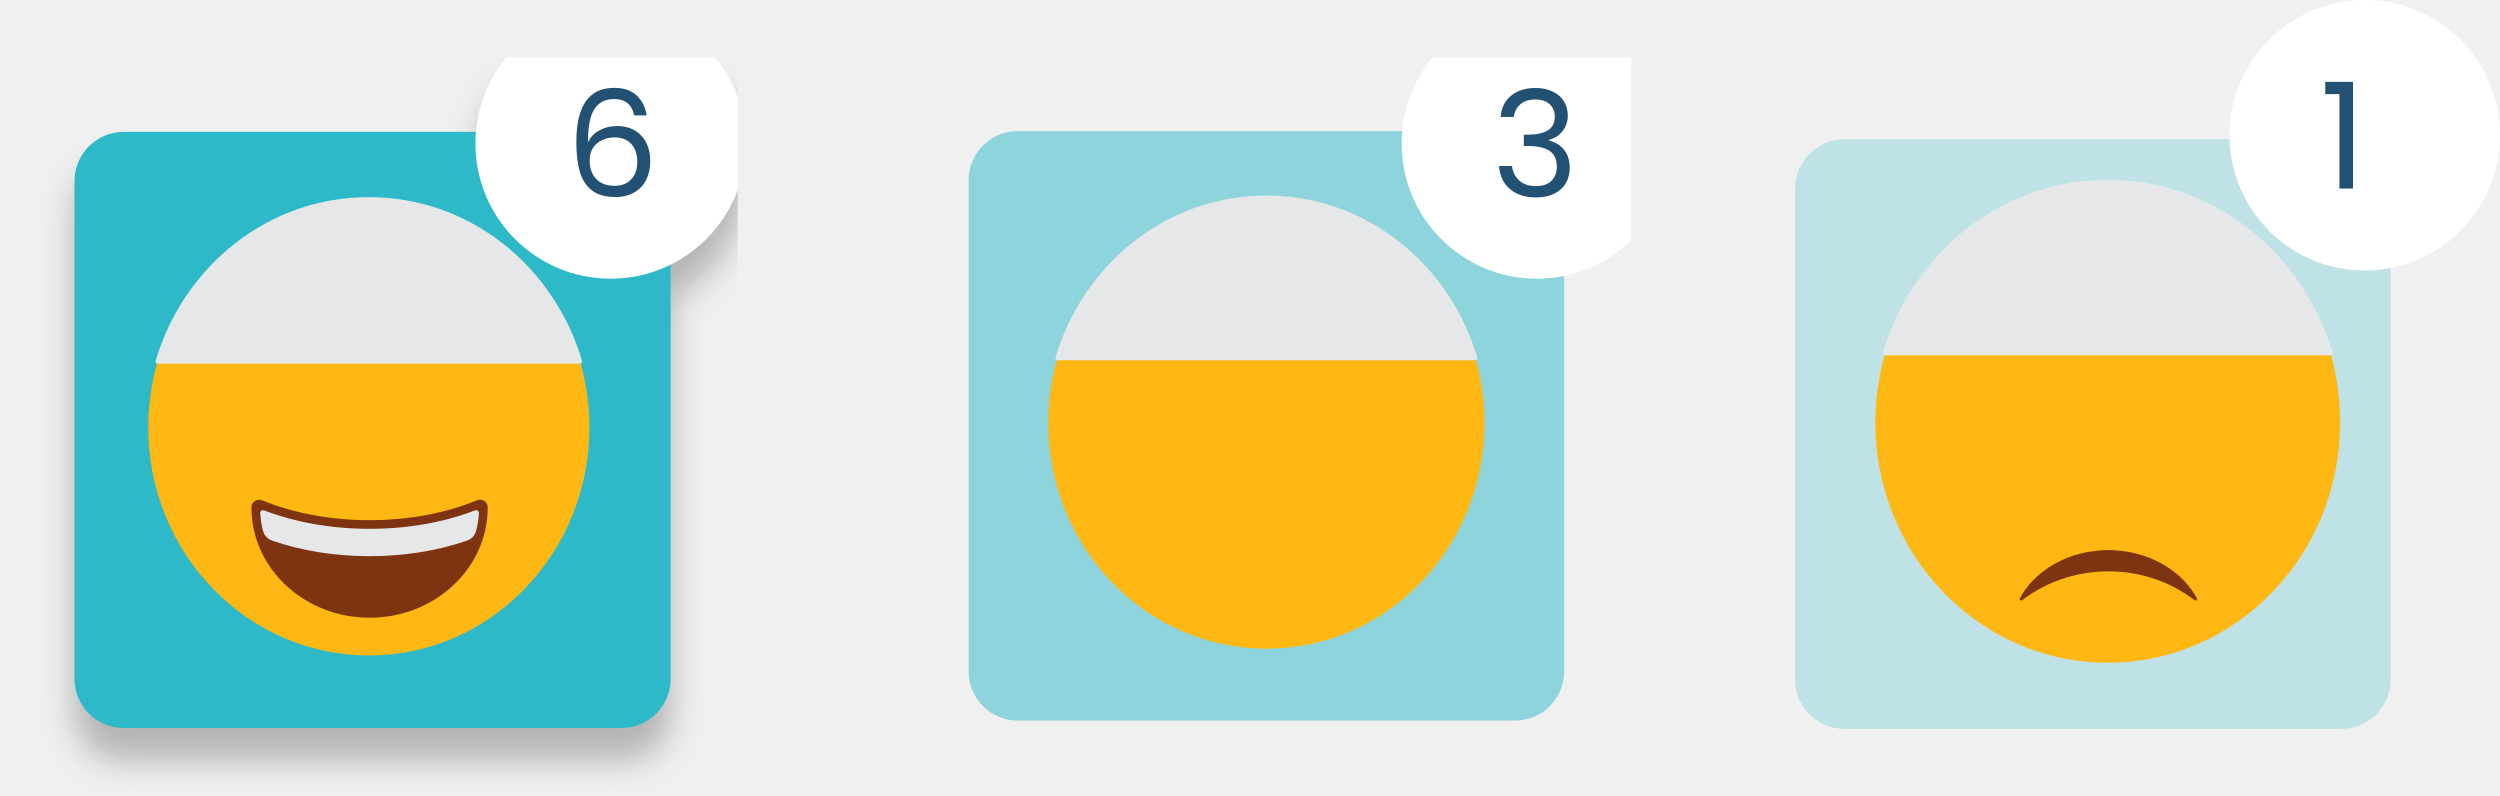
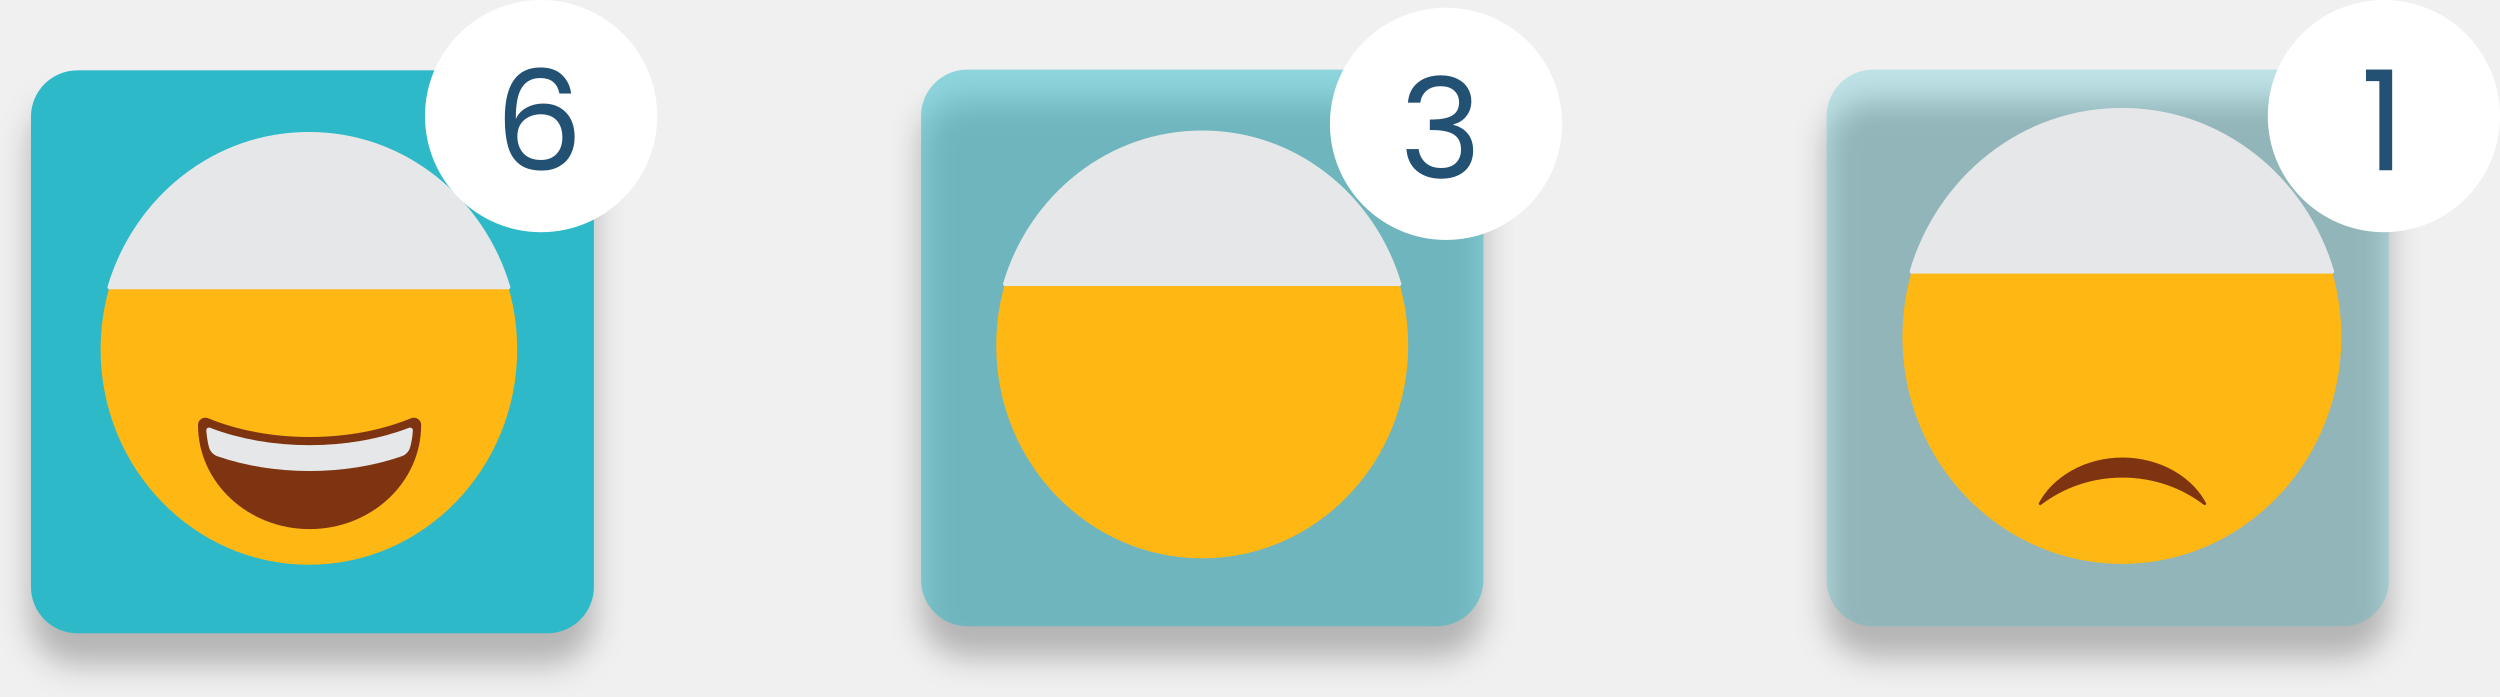
- <svg xmlns="http://www.w3.org/2000/svg" width="305" height="97" viewBox="0 0 305 97" fill="none">
-   <g clip-path="url(#clip0)">
-     <path d="M118.174 21.99C118.174 18.676 120.86 15.99 124.174 15.99H184.827C188.14 15.99 190.827 18.676 190.827 21.99V81.909C190.827 85.223 188.14 87.909 184.827 87.909H124.174C120.86 87.909 118.174 85.223 118.174 81.909V21.99Z" fill="#2DB9C8" fill-opacity="0.5" />
-     <path d="M154.5 79.139C169.198 79.139 181.113 66.819 181.113 51.622C181.113 36.424 169.198 24.105 154.5 24.105C139.802 24.105 127.887 36.424 127.887 51.622C127.887 66.819 139.802 79.139 154.5 79.139Z" fill="#FFB713" />
-     <path d="M180.227 43.626C178.593 38.028 175.203 33.005 170.666 29.459C165.973 25.791 160.393 23.861 154.5 23.861C148.607 23.861 143.027 25.791 138.334 29.459C133.797 33.005 130.407 38.028 128.773 43.626C128.721 43.799 128.843 43.956 129.017 43.956H179.983C180.157 43.956 180.279 43.782 180.227 43.626Z" fill="#E6E7E8" />
-     <circle cx="187.5" cy="17.5" r="16.5" fill="white" />
-     <path d="M183.08 14.262C183.164 13.158 183.59 12.294 184.358 11.67C185.126 11.046 186.122 10.734 187.346 10.734C188.162 10.734 188.864 10.884 189.452 11.184C190.052 11.472 190.502 11.868 190.802 12.372C191.114 12.876 191.27 13.446 191.27 14.082C191.27 14.826 191.054 15.468 190.622 16.008C190.202 16.548 189.65 16.896 188.966 17.052V17.142C189.746 17.334 190.364 17.712 190.82 18.276C191.276 18.84 191.504 19.578 191.504 20.49C191.504 21.174 191.348 21.792 191.036 22.344C190.724 22.884 190.256 23.31 189.632 23.622C189.008 23.934 188.258 24.09 187.382 24.09C186.11 24.09 185.066 23.76 184.25 23.1C183.434 22.428 182.978 21.48 182.882 20.256H184.466C184.55 20.976 184.844 21.564 185.348 22.02C185.852 22.476 186.524 22.704 187.364 22.704C188.204 22.704 188.84 22.488 189.272 22.056C189.716 21.612 189.938 21.042 189.938 20.346C189.938 19.446 189.638 18.798 189.038 18.402C188.438 18.006 187.532 17.808 186.32 17.808H185.906V16.44H186.338C187.442 16.428 188.276 16.248 188.84 15.9C189.404 15.54 189.686 14.988 189.686 14.244C189.686 13.608 189.476 13.098 189.056 12.714C188.648 12.33 188.06 12.138 187.292 12.138C186.548 12.138 185.948 12.33 185.492 12.714C185.036 13.098 184.766 13.614 184.682 14.262H183.08Z" fill="#235173" />
+ <svg xmlns="http://www.w3.org/2000/svg" width="323" height="90" viewBox="0 0 323 90" fill="none">
+   <g filter="url(#filter0_d)">
+     <rect x="4" y="9.091" width="72.727" height="72.727" rx="6" fill="#2DB9C8" />
  </g>
-   <path d="M219 23C219 19.686 221.686 17 225 17H285.653C288.967 17 291.653 19.686 291.653 23V82.919C291.653 86.233 288.967 88.919 285.653 88.919H225C221.686 88.919 219 86.233 219 82.919V23Z" fill="#2DB9C8" fill-opacity="0.25" />
-   <g clip-path="url(#clip1)" filter="url(#filter0_d)">
-     <rect x="9.091" y="16.091" width="72.727" height="72.727" rx="6" fill="#2DB9C8" />
-     <path d="M45 79.967C59.863 79.967 71.912 67.509 71.912 52.141C71.912 36.773 59.863 24.314 45 24.314C30.137 24.314 18.088 36.773 18.088 52.141C18.088 67.509 30.137 79.967 45 79.967Z" fill="#FFB713" />
-     <path d="M45.088 75.168C37.23 75.168 30.85 69.227 30.85 61.897C30.85 61.475 31.201 61.123 31.605 61.123C31.711 61.123 31.799 61.141 31.904 61.176C35.789 62.775 40.342 63.619 45.088 63.619C49.834 63.619 54.387 62.775 58.272 61.176C58.359 61.141 58.465 61.123 58.57 61.123C58.992 61.123 59.326 61.457 59.326 61.879C59.326 69.209 52.945 75.168 45.088 75.168Z" fill="url(#paint0_radial)" />
-     <path d="M45.088 63.461C40.201 63.461 35.684 62.564 31.975 61.035C31.359 60.789 30.674 61.228 30.674 61.896V61.914C30.674 69.332 37.125 75.361 45.088 75.361C53.051 75.361 59.502 69.35 59.502 61.914V61.896C59.502 61.228 58.816 60.789 58.201 61.035C54.492 62.564 49.975 63.461 45.088 63.461Z" fill="url(#paint1_radial)" />
-     <path d="M45.088 67.855C49.289 67.855 53.367 67.205 56.971 65.957C57.533 65.764 57.955 65.307 58.096 64.744C58.271 64.059 58.394 63.338 58.43 62.617C58.447 62.371 58.184 62.178 57.955 62.266C54.123 63.742 49.693 64.516 45.088 64.516C40.482 64.516 36.053 63.742 32.221 62.266C31.974 62.178 31.728 62.371 31.746 62.617C31.799 63.338 31.904 64.059 32.08 64.744C32.221 65.307 32.66 65.781 33.205 65.957C36.809 67.205 40.869 67.855 45.088 67.855Z" fill="#E6E7E8" />
-     <path d="M71.016 44.037C69.363 38.377 65.936 33.297 61.348 29.711C56.602 26.002 50.959 24.051 45 24.051C39.041 24.051 33.398 26.002 28.652 29.711C24.065 33.297 20.637 38.377 18.985 44.037C18.932 44.213 19.055 44.371 19.231 44.371H70.77C70.945 44.371 71.069 44.195 71.016 44.037Z" fill="#E6E7E8" />
-     <circle cx="74.5" cy="17.5" r="16.5" fill="white" />
-     <path d="M77.37 14.082C77.106 12.75 76.284 12.084 74.904 12.084C73.836 12.084 73.038 12.498 72.51 13.326C71.982 14.142 71.724 15.492 71.736 17.376C72.012 16.752 72.468 16.266 73.104 15.918C73.752 15.558 74.472 15.378 75.264 15.378C76.5 15.378 77.484 15.762 78.216 16.53C78.96 17.298 79.332 18.36 79.332 19.716C79.332 20.532 79.17 21.264 78.846 21.912C78.534 22.56 78.054 23.076 77.406 23.46C76.77 23.844 75.996 24.036 75.084 24.036C73.848 24.036 72.882 23.76 72.186 23.208C71.49 22.656 71.004 21.894 70.728 20.922C70.452 19.95 70.314 18.75 70.314 17.322C70.314 12.918 71.85 10.716 74.922 10.716C76.098 10.716 77.022 11.034 77.694 11.67C78.366 12.306 78.762 13.11 78.882 14.082H77.37ZM74.922 16.764C74.406 16.764 73.92 16.872 73.464 17.088C73.008 17.292 72.636 17.61 72.348 18.042C72.072 18.462 71.934 18.978 71.934 19.59C71.934 20.502 72.198 21.246 72.726 21.822C73.254 22.386 74.01 22.668 74.994 22.668C75.834 22.668 76.5 22.41 76.992 21.894C77.496 21.366 77.748 20.658 77.748 19.77C77.748 18.834 77.508 18.102 77.028 17.574C76.548 17.034 75.846 16.764 74.922 16.764Z" fill="#235173" />
+   <path d="M39.909 72.967C54.772 72.967 66.821 60.509 66.821 45.141C66.821 29.773 54.772 17.314 39.909 17.314C25.046 17.314 12.997 29.773 12.997 45.141C12.997 60.509 25.046 72.967 39.909 72.967Z" fill="#FFB713" />
+   <path d="M39.997 68.168C32.14 68.168 25.759 62.227 25.759 54.897C25.759 54.475 26.11 54.123 26.515 54.123C26.62 54.123 26.708 54.141 26.814 54.176C30.698 55.775 35.251 56.619 39.997 56.619C44.743 56.619 49.296 55.775 53.181 54.176C53.269 54.141 53.374 54.123 53.48 54.123C53.901 54.123 54.235 54.457 54.235 54.879C54.235 62.209 47.855 68.168 39.997 68.168Z" fill="url(#paint0_radial)" />
+   <path d="M39.997 56.461C35.11 56.461 30.593 55.564 26.884 54.035C26.269 53.789 25.583 54.228 25.583 54.896V54.914C25.583 62.332 32.034 68.361 39.997 68.361C47.96 68.361 54.411 62.35 54.411 54.914V54.896C54.411 54.228 53.726 53.789 53.11 54.035C49.401 55.564 44.884 56.461 39.997 56.461Z" fill="url(#paint1_radial)" />
+   <path d="M39.997 60.855C44.198 60.855 48.276 60.205 51.88 58.957C52.442 58.764 52.864 58.307 53.005 57.744C53.181 57.059 53.304 56.338 53.339 55.617C53.356 55.371 53.093 55.178 52.864 55.266C49.032 56.742 44.602 57.516 39.997 57.516C35.392 57.516 30.962 56.742 27.13 55.266C26.884 55.178 26.638 55.371 26.655 55.617C26.708 56.338 26.813 57.059 26.989 57.744C27.13 58.307 27.569 58.781 28.114 58.957C31.718 60.205 35.778 60.855 39.997 60.855Z" fill="#E6E7E8" />
+   <path d="M65.925 37.037C64.273 31.377 60.845 26.297 56.257 22.711C51.511 19.002 45.868 17.051 39.909 17.051C33.95 17.051 28.308 19.002 23.562 22.711C18.974 26.297 15.546 31.377 13.894 37.037C13.841 37.213 13.964 37.371 14.14 37.371H65.679C65.855 37.371 65.978 37.195 65.925 37.037Z" fill="#E6E7E8" />
+   <circle cx="69.909" cy="15" r="15" fill="white" />
+   <path d="M72.279 12.082C72.015 10.75 71.193 10.084 69.813 10.084C68.745 10.084 67.947 10.498 67.419 11.326C66.891 12.142 66.633 13.492 66.645 15.376C66.921 14.752 67.377 14.266 68.013 13.918C68.661 13.558 69.381 13.378 70.173 13.378C71.409 13.378 72.393 13.762 73.125 14.53C73.869 15.298 74.241 16.36 74.241 17.716C74.241 18.532 74.079 19.264 73.755 19.912C73.443 20.56 72.963 21.076 72.315 21.46C71.679 21.844 70.905 22.036 69.993 22.036C68.757 22.036 67.791 21.76 67.095 21.208C66.399 20.656 65.913 19.894 65.637 18.922C65.361 17.95 65.223 16.75 65.223 15.322C65.223 10.918 66.759 8.716 69.831 8.716C71.007 8.716 71.931 9.034 72.603 9.67C73.275 10.306 73.671 11.11 73.791 12.082H72.279ZM69.831 14.764C69.315 14.764 68.829 14.872 68.373 15.088C67.917 15.292 67.545 15.61 67.257 16.042C66.981 16.462 66.843 16.978 66.843 17.59C66.843 18.502 67.107 19.246 67.635 19.822C68.163 20.386 68.919 20.668 69.903 20.668C70.743 20.668 71.409 20.41 71.901 19.894C72.405 19.366 72.657 18.658 72.657 17.77C72.657 16.834 72.417 16.102 71.937 15.574C71.457 15.034 70.755 14.764 69.831 14.764Z" fill="#235173" />
+   <g filter="url(#filter1_d)">
+     <path d="M119 14.99C119 11.676 121.686 8.99 125 8.99H185.653C188.967 8.99 191.653 11.676 191.653 14.99V74.909C191.653 78.223 188.967 80.909 185.653 80.909H125C121.686 80.909 119 78.223 119 74.909V14.99Z" fill="#2DB9C8" fill-opacity="0.5" />
  </g>
-   <path d="M257.148 80.854C272.807 80.854 285.502 67.728 285.502 51.537C285.502 35.345 272.807 22.219 257.148 22.219C241.488 22.219 228.793 35.345 228.793 51.537C228.793 67.728 241.488 80.854 257.148 80.854Z" fill="#FFB713" />
-   <path d="M268.019 73.001C268.112 73.168 267.889 73.353 267.741 73.224C266.223 72.076 264.648 71.242 262.981 70.668C261.111 70.02 259.166 69.705 257.222 69.705C255.277 69.705 253.332 70.02 251.462 70.668C249.795 71.242 248.221 72.076 246.702 73.224C246.554 73.335 246.332 73.168 246.424 73.001C246.813 72.242 247.332 71.538 247.925 70.909C248.702 70.094 249.61 69.39 250.61 68.816C252.592 67.686 254.925 67.112 257.222 67.112C259.518 67.112 261.833 67.686 263.833 68.816C264.833 69.39 265.741 70.075 266.519 70.909C267.111 71.557 267.63 72.242 268.019 73.001Z" fill="url(#paint2_radial)" />
-   <path d="M284.557 42.999C282.817 37.035 279.205 31.683 274.371 27.905C269.371 23.997 263.426 21.941 257.148 21.941C250.869 21.941 244.924 23.997 239.924 27.905C235.09 31.683 231.479 37.035 229.738 42.999C229.682 43.184 229.812 43.351 229.997 43.351H284.298C284.483 43.351 284.613 43.166 284.557 42.999Z" fill="#E6E7E8" />
-   <circle cx="288.5" cy="16.5" r="16.5" fill="white" />
-   <path d="M283.684 11.48V9.986H287.068V23H285.412V11.48H283.684Z" fill="#235173" />
+   <path d="M155.326 72.139C170.024 72.139 181.94 59.819 181.94 44.622C181.94 29.424 170.024 17.105 155.326 17.105C140.628 17.105 128.713 29.424 128.713 44.622C128.713 59.819 140.628 72.139 155.326 72.139Z" fill="#FFB713" />
+   <path d="M181.053 36.626C179.419 31.028 176.029 26.005 171.492 22.459C166.799 18.791 161.219 16.861 155.326 16.861C149.434 16.861 143.854 18.791 139.16 22.459C134.623 26.005 131.234 31.028 129.6 36.626C129.548 36.799 129.669 36.956 129.843 36.956H180.81C180.983 36.956 181.105 36.782 181.053 36.626Z" fill="#E6E7E8" />
+   <circle cx="186.826" cy="16" r="15" fill="white" />
+   <path d="M181.906 13.262C181.99 12.158 182.416 11.294 183.184 10.67C183.952 10.046 184.948 9.734 186.172 9.734C186.988 9.734 187.69 9.884 188.278 10.184C188.878 10.472 189.328 10.868 189.628 11.372C189.94 11.876 190.096 12.446 190.096 13.082C190.096 13.826 189.88 14.468 189.448 15.008C189.028 15.548 188.476 15.896 187.792 16.052V16.142C188.572 16.334 189.19 16.712 189.646 17.276C190.102 17.84 190.33 18.578 190.33 19.49C190.33 20.174 190.174 20.792 189.862 21.344C189.55 21.884 189.082 22.31 188.458 22.622C187.834 22.934 187.084 23.09 186.208 23.09C184.936 23.09 183.892 22.76 183.076 22.1C182.26 21.428 181.804 20.48 181.708 19.256H183.292C183.376 19.976 183.67 20.564 184.174 21.02C184.678 21.476 185.35 21.704 186.19 21.704C187.03 21.704 187.666 21.488 188.098 21.056C188.542 20.612 188.764 20.042 188.764 19.346C188.764 18.446 188.464 17.798 187.864 17.402C187.264 17.006 186.358 16.808 185.146 16.808H184.732V15.44H185.164C186.268 15.428 187.102 15.248 187.666 14.9C188.23 14.54 188.512 13.988 188.512 13.244C188.512 12.608 188.302 12.098 187.882 11.714C187.474 11.33 186.886 11.138 186.118 11.138C185.374 11.138 184.774 11.33 184.318 11.714C183.862 12.098 183.592 12.614 183.508 13.262H181.906Z" fill="#235173" />
+   <g filter="url(#filter2_d)">
+     <path d="M236 15C236 11.686 238.686 9 242 9H302.653C305.967 9 308.653 11.686 308.653 15V74.919C308.653 78.233 305.967 80.919 302.653 80.919H242C238.686 80.919 236 78.233 236 74.919V15Z" fill="#2DB9C8" fill-opacity="0.25" />
+   </g>
+   <path d="M274.148 72.854C289.807 72.854 302.502 59.728 302.502 43.537C302.502 27.345 289.807 14.219 274.148 14.219C258.488 14.219 245.793 27.345 245.793 43.537C245.793 59.728 258.488 72.854 274.148 72.854Z" fill="#FFB713" />
+   <path d="M285.019 65.001C285.112 65.168 284.889 65.353 284.741 65.224C283.223 64.076 281.648 63.242 279.981 62.668C278.111 62.02 276.166 61.705 274.222 61.705C272.277 61.705 270.332 62.02 268.462 62.668C266.795 63.242 265.221 64.076 263.702 65.224C263.554 65.335 263.332 65.168 263.424 65.001C263.813 64.242 264.332 63.538 264.925 62.909C265.702 62.094 266.61 61.39 267.61 60.816C269.592 59.686 271.925 59.112 274.222 59.112C276.518 59.112 278.833 59.686 280.833 60.816C281.833 61.39 282.741 62.075 283.519 62.909C284.111 63.557 284.63 64.242 285.019 65.001Z" fill="url(#paint2_radial)" />
+   <path d="M301.557 34.999C299.817 29.035 296.205 23.683 291.371 19.905C286.371 15.997 280.426 13.941 274.148 13.941C267.869 13.941 261.924 15.997 256.924 19.905C252.09 23.683 248.479 29.035 246.738 34.999C246.682 35.184 246.812 35.351 246.997 35.351H301.298C301.483 35.351 301.613 35.166 301.557 34.999Z" fill="#E6E7E8" />
+   <circle cx="308" cy="15" r="15" fill="white" />
+   <path d="M305.684 10.48V8.986H309.068V22H307.412V10.48H305.684Z" fill="#235173" />
  <defs>
-     <filter id="filter0_d" x="-4" y="7" width="98" height="98" filterUnits="userSpaceOnUse" color-interpolation-filters="sRGB">
+     <filter id="filter0_d" x="0" y="9.091" width="80.727" height="80.727" filterUnits="userSpaceOnUse" color-interpolation-filters="sRGB">
      <feFlood flood-opacity="0" result="BackgroundImageFix" />
      <feColorMatrix in="SourceAlpha" type="matrix" values="0 0 0 0 0 0 0 0 0 0 0 0 0 0 0 0 0 0 127 0" />
      <feOffset dy="4" />
      <feGaussianBlur stdDeviation="2" />
      <feColorMatrix type="matrix" values="0 0 0 0 0 0 0 0 0 0 0 0 0 0 0 0 0 0 0.25 0" />
      <feBlend mode="normal" in2="BackgroundImageFix" result="effect1_dropShadow" />
      <feBlend mode="normal" in="SourceGraphic" in2="effect1_dropShadow" result="shape" />
    </filter>
-     <radialGradient id="paint0_radial" cx="0" cy="0" r="1" gradientUnits="userSpaceOnUse" gradientTransform="translate(45.0879 68.1448) scale(11.228)">
+     <filter id="filter1_d" x="115" y="8.99" width="80.653" height="79.919" filterUnits="userSpaceOnUse" color-interpolation-filters="sRGB">
+       <feFlood flood-opacity="0" result="BackgroundImageFix" />
+       <feColorMatrix in="SourceAlpha" type="matrix" values="0 0 0 0 0 0 0 0 0 0 0 0 0 0 0 0 0 0 127 0" />
+       <feOffset dy="4" />
+       <feGaussianBlur stdDeviation="2" />
+       <feColorMatrix type="matrix" values="0 0 0 0 0 0 0 0 0 0 0 0 0 0 0 0 0 0 0.25 0" />
+       <feBlend mode="normal" in2="BackgroundImageFix" result="effect1_dropShadow" />
+       <feBlend mode="normal" in="SourceGraphic" in2="effect1_dropShadow" result="shape" />
+     </filter>
+     <filter id="filter2_d" x="232" y="9" width="80.653" height="79.919" filterUnits="userSpaceOnUse" color-interpolation-filters="sRGB">
+       <feFlood flood-opacity="0" result="BackgroundImageFix" />
+       <feColorMatrix in="SourceAlpha" type="matrix" values="0 0 0 0 0 0 0 0 0 0 0 0 0 0 0 0 0 0 127 0" />
+       <feOffset dy="4" />
+       <feGaussianBlur stdDeviation="2" />
+       <feColorMatrix type="matrix" values="0 0 0 0 0 0 0 0 0 0 0 0 0 0 0 0 0 0 0.25 0" />
+       <feBlend mode="normal" in2="BackgroundImageFix" result="effect1_dropShadow" />
+       <feBlend mode="normal" in="SourceGraphic" in2="effect1_dropShadow" result="shape" />
+     </filter>
+     <radialGradient id="paint0_radial" cx="0" cy="0" r="1" gradientUnits="userSpaceOnUse" gradientTransform="translate(39.9971 61.1448) scale(11.228)">
      <stop stop-color="#7E3411" />
      <stop offset="1" stop-color="#7E3411" />
    </radialGradient>
-     <radialGradient id="paint1_radial" cx="0" cy="0" r="1" gradientUnits="userSpaceOnUse" gradientTransform="translate(45.0879 68.1448) scale(11.3945)">
+     <radialGradient id="paint1_radial" cx="0" cy="0" r="1" gradientUnits="userSpaceOnUse" gradientTransform="translate(39.9971 61.1448) scale(11.3945)">
      <stop stop-color="#7E3411" />
      <stop offset="1" stop-color="#7E3411" />
    </radialGradient>
-     <radialGradient id="paint2_radial" cx="0" cy="0" r="1" gradientUnits="userSpaceOnUse" gradientTransform="translate(257.239 70.5605) rotate(180) scale(8.66608 5.56622)">
+     <radialGradient id="paint2_radial" cx="0" cy="0" r="1" gradientUnits="userSpaceOnUse" gradientTransform="translate(274.239 62.5605) rotate(180) scale(8.66608 5.56622)">
      <stop stop-color="#7E3411" />
      <stop offset="1" stop-color="#7E3411" />
    </radialGradient>
-     <clipPath id="clip0">
-       <rect width="89" height="89" fill="white" transform="translate(110 7)" />
-     </clipPath>
-     <clipPath id="clip1">
-       <rect width="90" height="90" fill="white" transform="translate(0 7)" />
-     </clipPath>
  </defs>
</svg>
